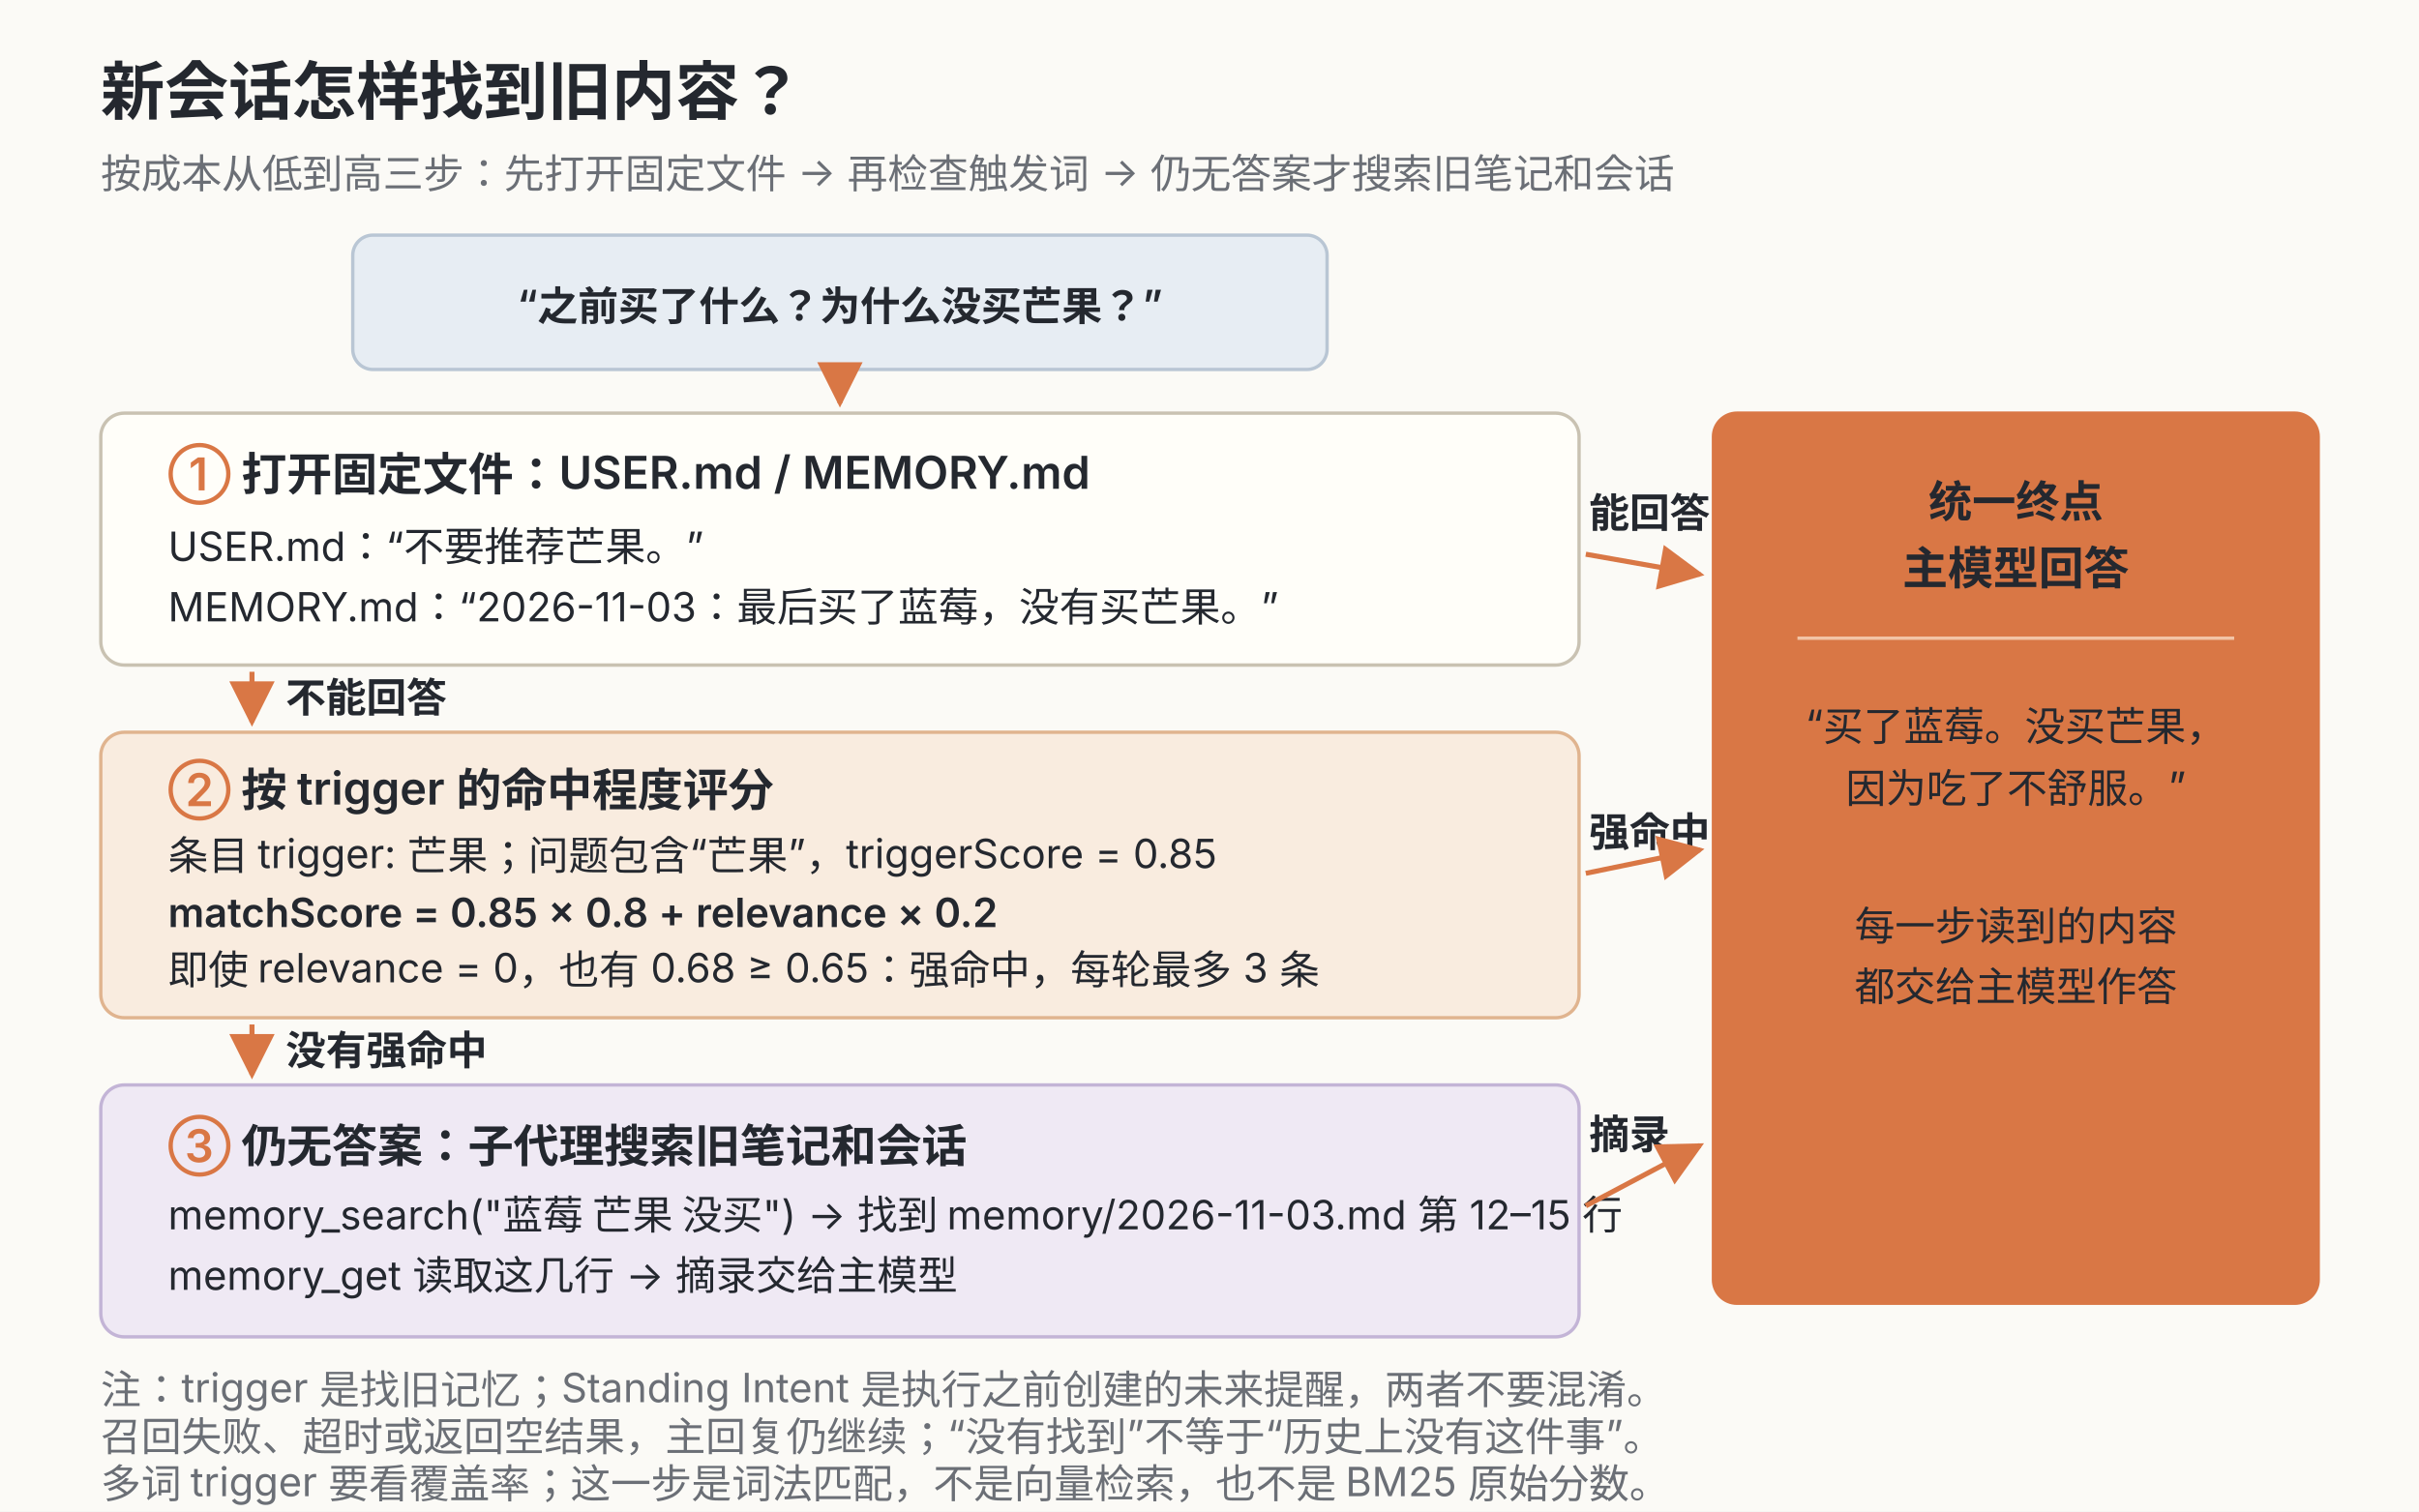
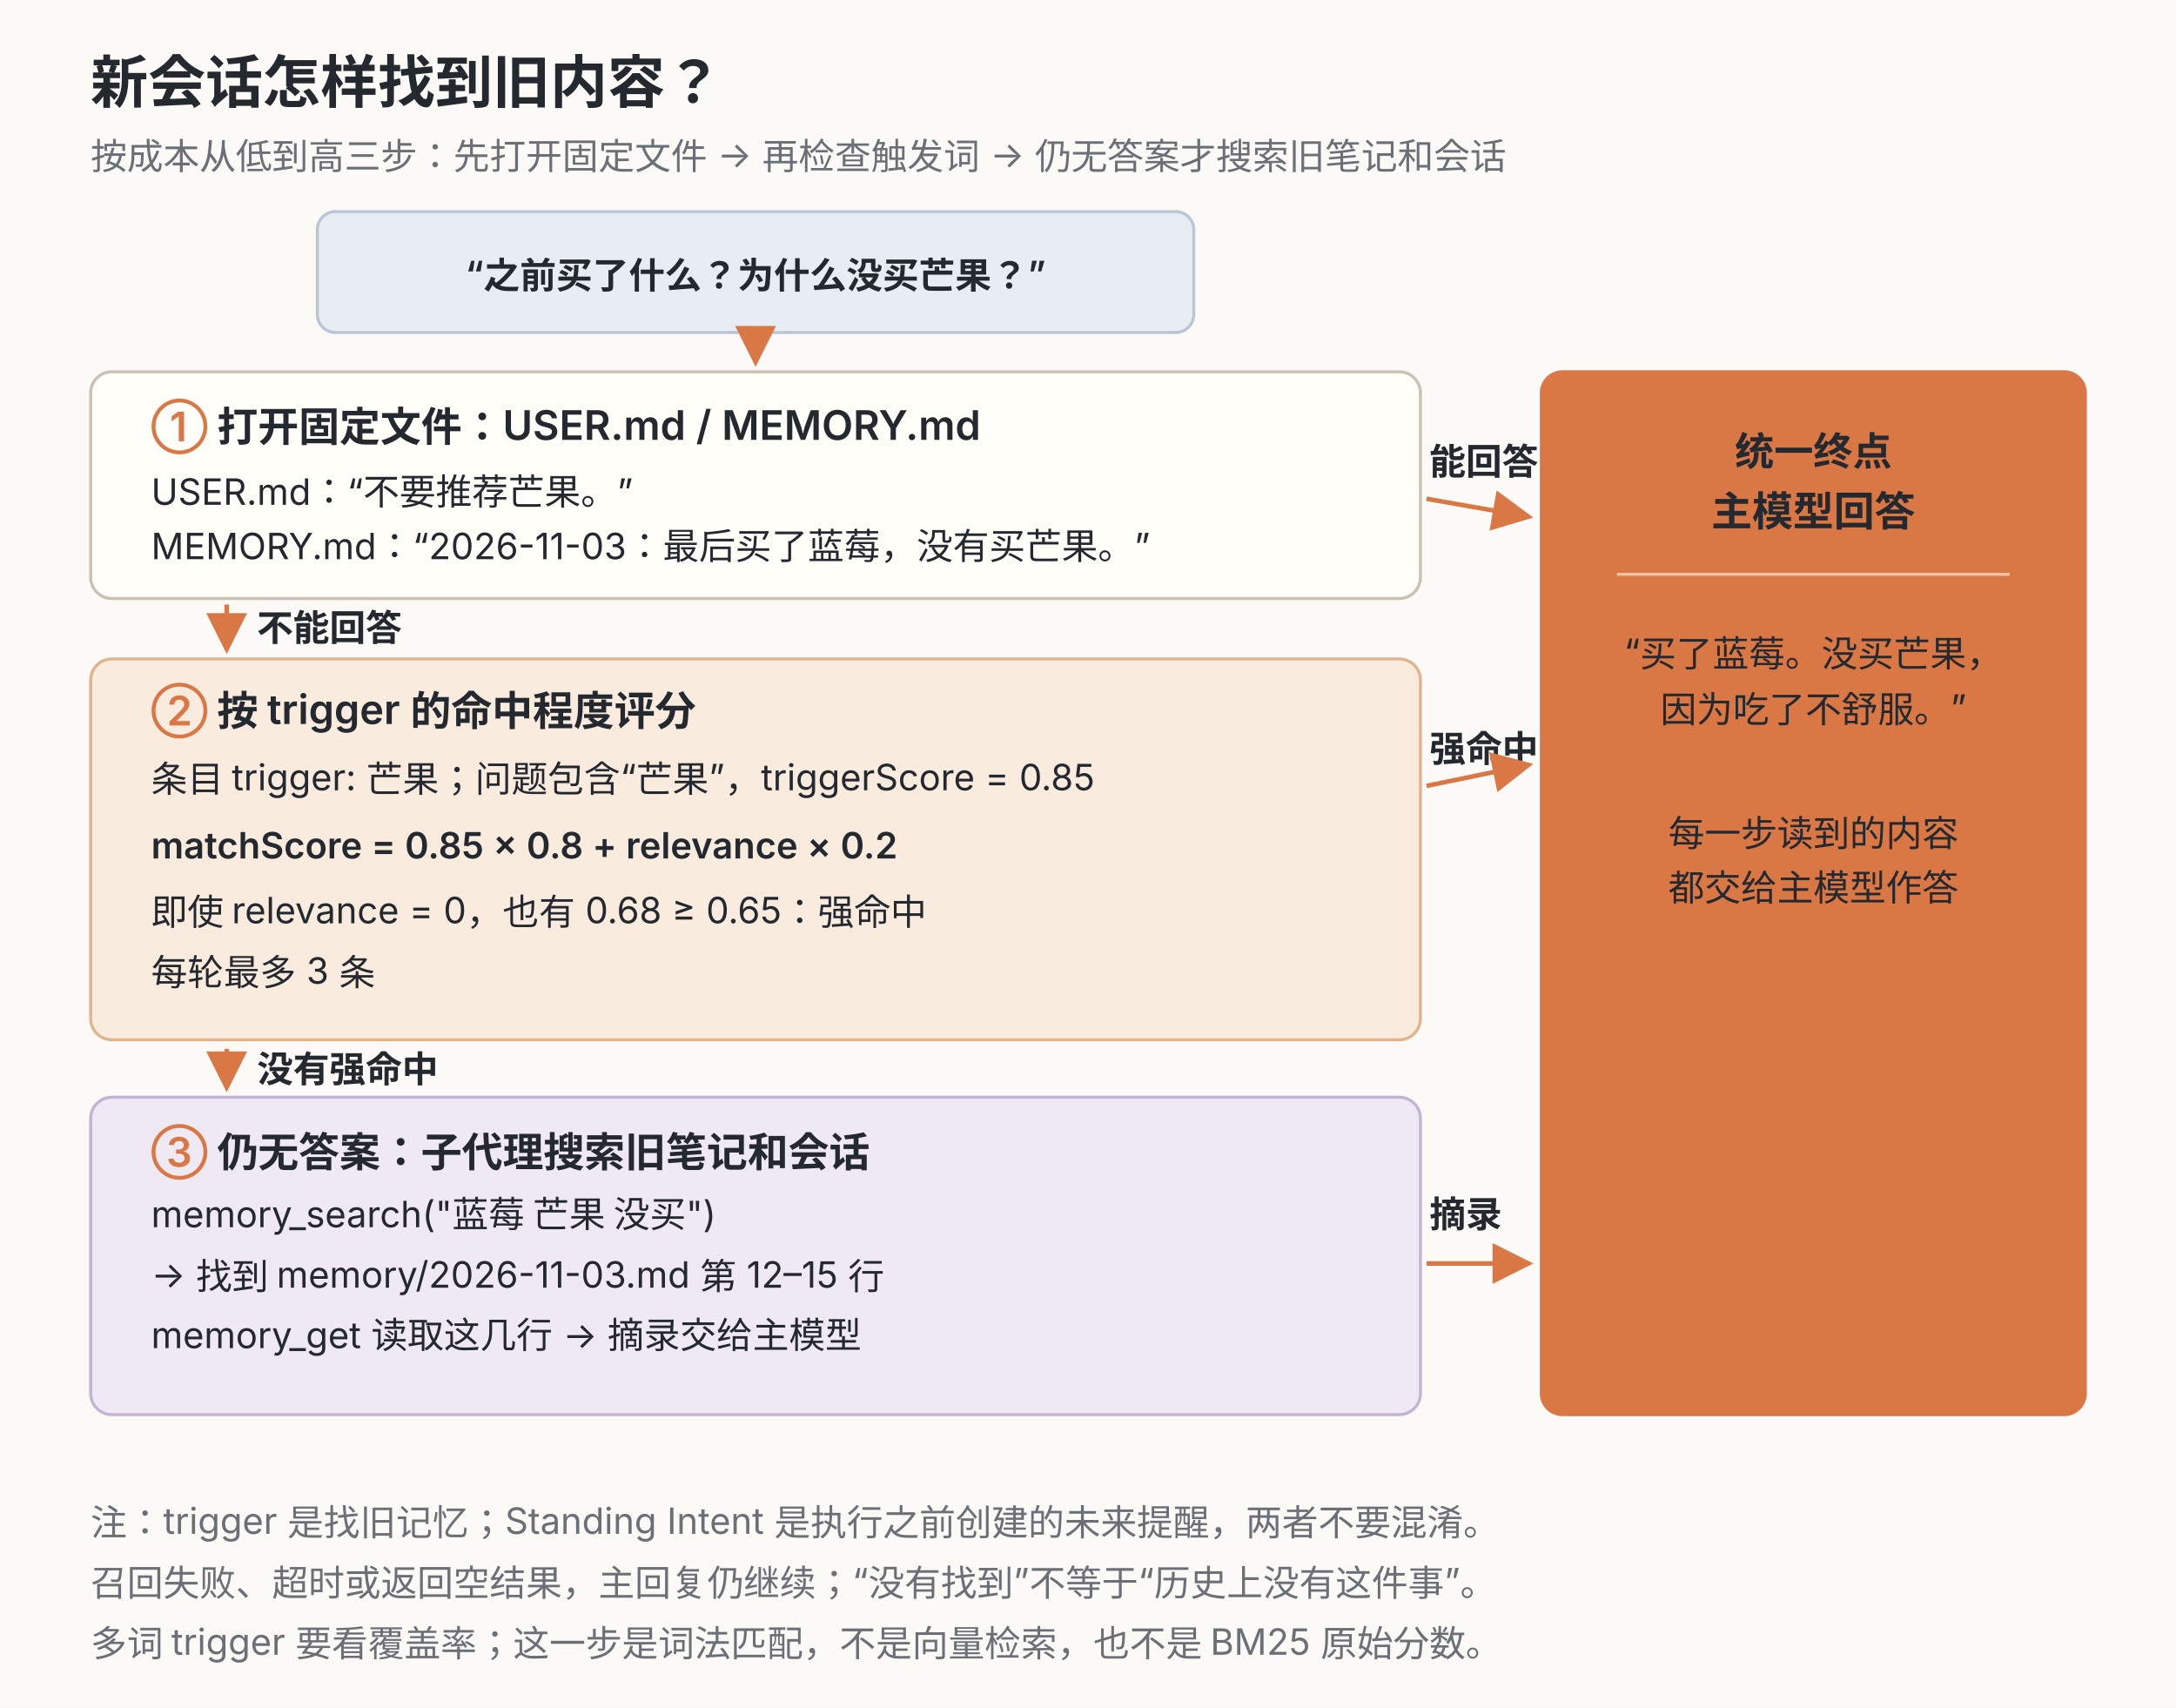
- <svg xmlns="http://www.w3.org/2000/svg" viewBox="0 0 1440 900" role="img" aria-labelledby="svgTitle">
+ <svg xmlns="http://www.w3.org/2000/svg" viewBox="0 0 1440 1130" role="img" aria-labelledby="svgTitle">
  <defs>
    <marker id="arrow" viewBox="0 0 10 10" refX="9" refY="5" markerWidth="9" markerHeight="9" orient="auto">
      <path d="M0,0 L10,5 L0,10 z" fill="#d97745" />
    </marker>
    <style>
      text { font-family: system-ui, -apple-system, "PingFang SC", "Microsoft YaHei", sans-serif; fill: #24282f; }
      .title { font-size: 38px; font-weight: 700; }
      .sub { font-size: 24px; fill: #6b6f76; }
      .head { font-size: 27px; font-weight: 600; }
      .body { font-size: 24px; }
      .card { stroke-width: 2; rx: 14; }
    </style>
  </defs>
-   <rect width="1440" height="900" fill="#fbfaf6" />
-   <text class="title" x="60" y="68">新会话怎样找到旧内容？</text>
-   <text class="sub" x="60" y="112">按成本从低到高三步：先打开固定文件 → 再检查触发词 → 仍无答案才搜索旧笔记和会话</text>
-   <rect x="210" y="140" width="580" height="80" rx="12" fill="#e7edf3" stroke="#b9c6d4" stroke-width="2" />
-   <text class="body" x="500" y="190" text-anchor="middle" font-weight="600">“之前买了什么？为什么没买芒果？”</text>
+   <rect width="1440" height="1130" fill="#fbfaf6" />
+   <text data-svg-label="" class="title" x="60" y="68">新会话怎样找到旧内容？</text>
+   <text data-svg-label="" class="sub" x="60" y="112">按成本从低到高三步：先打开固定文件 → 再检查触发词 → 仍无答案才搜索旧笔记和会话</text>
+   <rect id="node-1" data-svg-box="" x="210" y="140" width="580" height="80" rx="12" fill="#e7edf3" stroke="#b9c6d4" stroke-width="2" />
+   <text data-svg-container="node-1" class="body" x="500" y="190" text-anchor="middle" font-weight="600">“之前买了什么？为什么没买芒果？”</text>
  <line x1="500" y1="224" x2="500" y2="240" stroke="#d97745" stroke-width="3" marker-end="url(#arrow)" />
-   <rect class="card" x="60" y="246" width="880" height="150" fill="#fffef9" stroke="#c9c2b2" />
-   <text class="head" x="100" y="292">
+   <rect id="node-2" data-svg-box="" class="card" x="60" y="246" width="880" height="150" fill="#fffef9" stroke="#c9c2b2" />
+   <text data-svg-container="node-2" class="head" x="100" y="292">
    <tspan fill="#d97745">①</tspan> 打开固定文件：USER.md / MEMORY.md</text>
-   <text class="body" x="100" y="334">USER.md：“不要推荐芒果。”</text>
-   <text class="body" x="100" y="370" fill="#b35c2e">MEMORY.md：“2026-11-03：最后买了蓝莓，没有买芒果。”</text>
-   <text x="170" y="424" font-size="24" font-weight="600" fill="#b35c2e">不能回答</text>
+   <text data-svg-container="node-2" class="body" x="100" y="334">USER.md：“不要推荐芒果。”</text>
+   <text data-svg-container="node-2" class="body" x="100" y="370" fill="#b35c2e">MEMORY.md：“2026-11-03：最后买了蓝莓，没有买芒果。”</text>
+   <text data-svg-label="" x="170" y="424" font-size="24" font-weight="600" fill="#b35c2e">不能回答</text>
  <line x1="150" y1="400" x2="150" y2="430" stroke="#d97745" stroke-width="3" marker-end="url(#arrow)" />
-   <rect class="card" x="60" y="436" width="880" height="170" fill="#f9ecdf" stroke="#e0b48f" />
-   <text class="head" x="100" y="480">
+   <rect id="node-3" data-svg-box="" class="card" x="60" y="436" width="880" height="252" fill="#f9ecdf" stroke="#e0b48f" />
+   <text data-svg-container="node-3" class="head" x="100" y="480">
    <tspan fill="#d97745">②</tspan> 按 trigger 的命中程度评分</text>
-   <text class="body" x="100" y="518">条目 trigger: 芒果；问题包含“芒果”，triggerScore = 0.85</text>
-   <text x="100" y="552" font-size="24" font-weight="600" fill="#b35c2e">matchScore = 0.85 × 0.8 + relevance × 0.2</text>
-   <text class="body" x="100" y="586">即使 relevance = 0，也有 0.68 ≥ 0.65：强命中，每轮最多 3 条</text>
-   <text x="170" y="634" font-size="24" font-weight="600" fill="#b35c2e">没有强命中</text>
-   <line x1="150" y1="610" x2="150" y2="640" stroke="#d97745" stroke-width="3" marker-end="url(#arrow)" />
-   <rect class="card" x="60" y="646" width="880" height="150" fill="#efe9f4" stroke="#c3b4d6" />
-   <text class="head" x="100" y="692">
+   <text data-svg-container="node-3" class="body" x="100" y="524">条目 trigger: 芒果；问题包含“芒果”，triggerScore = 0.85</text>
+   <text data-svg-container="node-3" x="100" y="568" font-size="24" font-weight="600" fill="#b35c2e">matchScore = 0.85 × 0.8 + relevance × 0.2</text>
+   <text data-svg-container="node-3" class="body" x="100" y="612">即使 relevance = 0，也有 0.68 ≥ 0.65：强命中</text>
+   <text data-svg-container="node-3" class="body" x="100" y="652">每轮最多 3 条</text>
+   <text data-svg-label="" x="170" y="716" font-size="24" font-weight="600" fill="#b35c2e">没有强命中</text>
+   <line x1="150" y1="694" x2="150" y2="720" stroke="#d97745" stroke-width="3" marker-end="url(#arrow)" />
+   <rect id="node-4" data-svg-box="" class="card" x="60" y="726" width="880" height="210" fill="#efe9f4" stroke="#c3b4d6" />
+   <text data-svg-container="node-4" class="head" x="100" y="772">
    <tspan fill="#d97745">③</tspan> 仍无答案：子代理搜索旧笔记和会话</text>
-   <text class="body" x="100" y="732">memory_search("蓝莓 芒果 没买") → 找到 memory/2026-11-03.md 第 12–15 行</text>
-   <text class="body" x="100" y="768">memory_get 读取这几行 → 摘录交给主模型</text>
-   <text x="946" y="314" font-size="24" font-weight="600" fill="#b35c2e">能回答</text>
+   <text data-svg-container="node-4" class="body" x="100" y="812">memory_search("蓝莓 芒果 没买")</text>
+   <text data-svg-container="node-4" class="body" x="100" y="852">→ 找到 memory/2026-11-03.md 第 12–15 行</text>
+   <text data-svg-container="node-4" class="body" x="100" y="892">memory_get 读取这几行 → 摘录交给主模型</text>
+   <text data-svg-label="" x="946" y="314" font-size="24" font-weight="600" fill="#b35c2e">能回答</text>
  <line x1="944" y1="330" x2="1012" y2="342" stroke="#d97745" stroke-width="3" marker-end="url(#arrow)" />
-   <text x="946" y="504" font-size="24" font-weight="600" fill="#b35c2e">强命中</text>
+   <text data-svg-label="" x="946" y="504" font-size="24" font-weight="600" fill="#b35c2e">强命中</text>
  <line x1="944" y1="520" x2="1012" y2="506" stroke="#d97745" stroke-width="3" marker-end="url(#arrow)" />
-   <text x="946" y="684" font-size="24" font-weight="600" fill="#b35c2e">摘录</text>
-   <line x1="944" y1="718" x2="1012" y2="682" stroke="#d97745" stroke-width="3" marker-end="url(#arrow)" />
-   <rect x="1020" y="246" width="360" height="530" rx="14" fill="#d97745" stroke="#d97745" stroke-width="2" />
-   <text x="1200" y="308" text-anchor="middle" font-size="26" font-weight="700" fill="#ffffff">统一终点</text>
-   <text x="1200" y="348" text-anchor="middle" font-size="27" font-weight="700" fill="#ffffff">主模型回答</text>
+   <text data-svg-label="" x="946" y="812" font-size="24" font-weight="600" fill="#b35c2e">摘录</text>
+   <line x1="944" y1="836" x2="1012" y2="836" stroke="#d97745" stroke-width="3" marker-end="url(#arrow)" />
+   <rect id="node-5" data-svg-box="" x="1020" y="246" width="360" height="690" rx="14" fill="#d97745" stroke="#d97745" stroke-width="2" />
+   <text data-svg-container="node-5" x="1200" y="308" text-anchor="middle" font-size="26" font-weight="700" fill="#ffffff">统一终点</text>
+   <text data-svg-container="node-5" x="1200" y="348" text-anchor="middle" font-size="27" font-weight="700" fill="#ffffff">主模型回答</text>
  <line x1="1070" y1="380" x2="1330" y2="380" stroke="#f2c4a6" stroke-width="2" />
-   <text x="1200" y="440" text-anchor="middle" class="body" fill="#ffffff">“买了蓝莓。没买芒果，</text>
-   <text x="1200" y="478" text-anchor="middle" class="body" fill="#ffffff">因为吃了不舒服。”</text>
-   <text x="1200" y="560" text-anchor="middle" class="body" fill="#ffffff">每一步读到的内容</text>
-   <text x="1200" y="596" text-anchor="middle" class="body" fill="#ffffff">都交给主模型作答</text>
-   <text class="sub" x="60" y="836">注：trigger 是找旧记忆；Standing Intent 是执行之前创建的未来提醒，两者不要混淆。</text>
-   <text class="sub" x="60" y="864">召回失败、超时或返回空结果，主回复仍继续；“没有找到”不等于“历史上没有这件事”。</text>
-   <text class="sub" x="60" y="892">多词 trigger 要看覆盖率；这一步是词法匹配，不是向量检索，也不是 BM25 原始分数。</text>
+   <text data-svg-container="node-5" x="1200" y="440" text-anchor="middle" class="body" fill="#ffffff">“买了蓝莓。没买芒果，</text>
+   <text data-svg-container="node-5" x="1200" y="478" text-anchor="middle" class="body" fill="#ffffff">因为吃了不舒服。”</text>
+   <text data-svg-container="node-5" x="1200" y="560" text-anchor="middle" class="body" fill="#ffffff">每一步读到的内容</text>
+   <text data-svg-container="node-5" x="1200" y="596" text-anchor="middle" class="body" fill="#ffffff">都交给主模型作答</text>
+   <text data-svg-label="" class="sub" x="60" y="1016">注：trigger 是找旧记忆；Standing Intent 是执行之前创建的未来提醒，两者不要混淆。</text>
+   <text data-svg-label="" class="sub" x="60" y="1056">召回失败、超时或返回空结果，主回复仍继续；“没有找到”不等于“历史上没有这件事”。</text>
+   <text data-svg-label="" class="sub" x="60" y="1096">多词 trigger 要看覆盖率；这一步是词法匹配，不是向量检索，也不是 BM25 原始分数。</text>
</svg>
